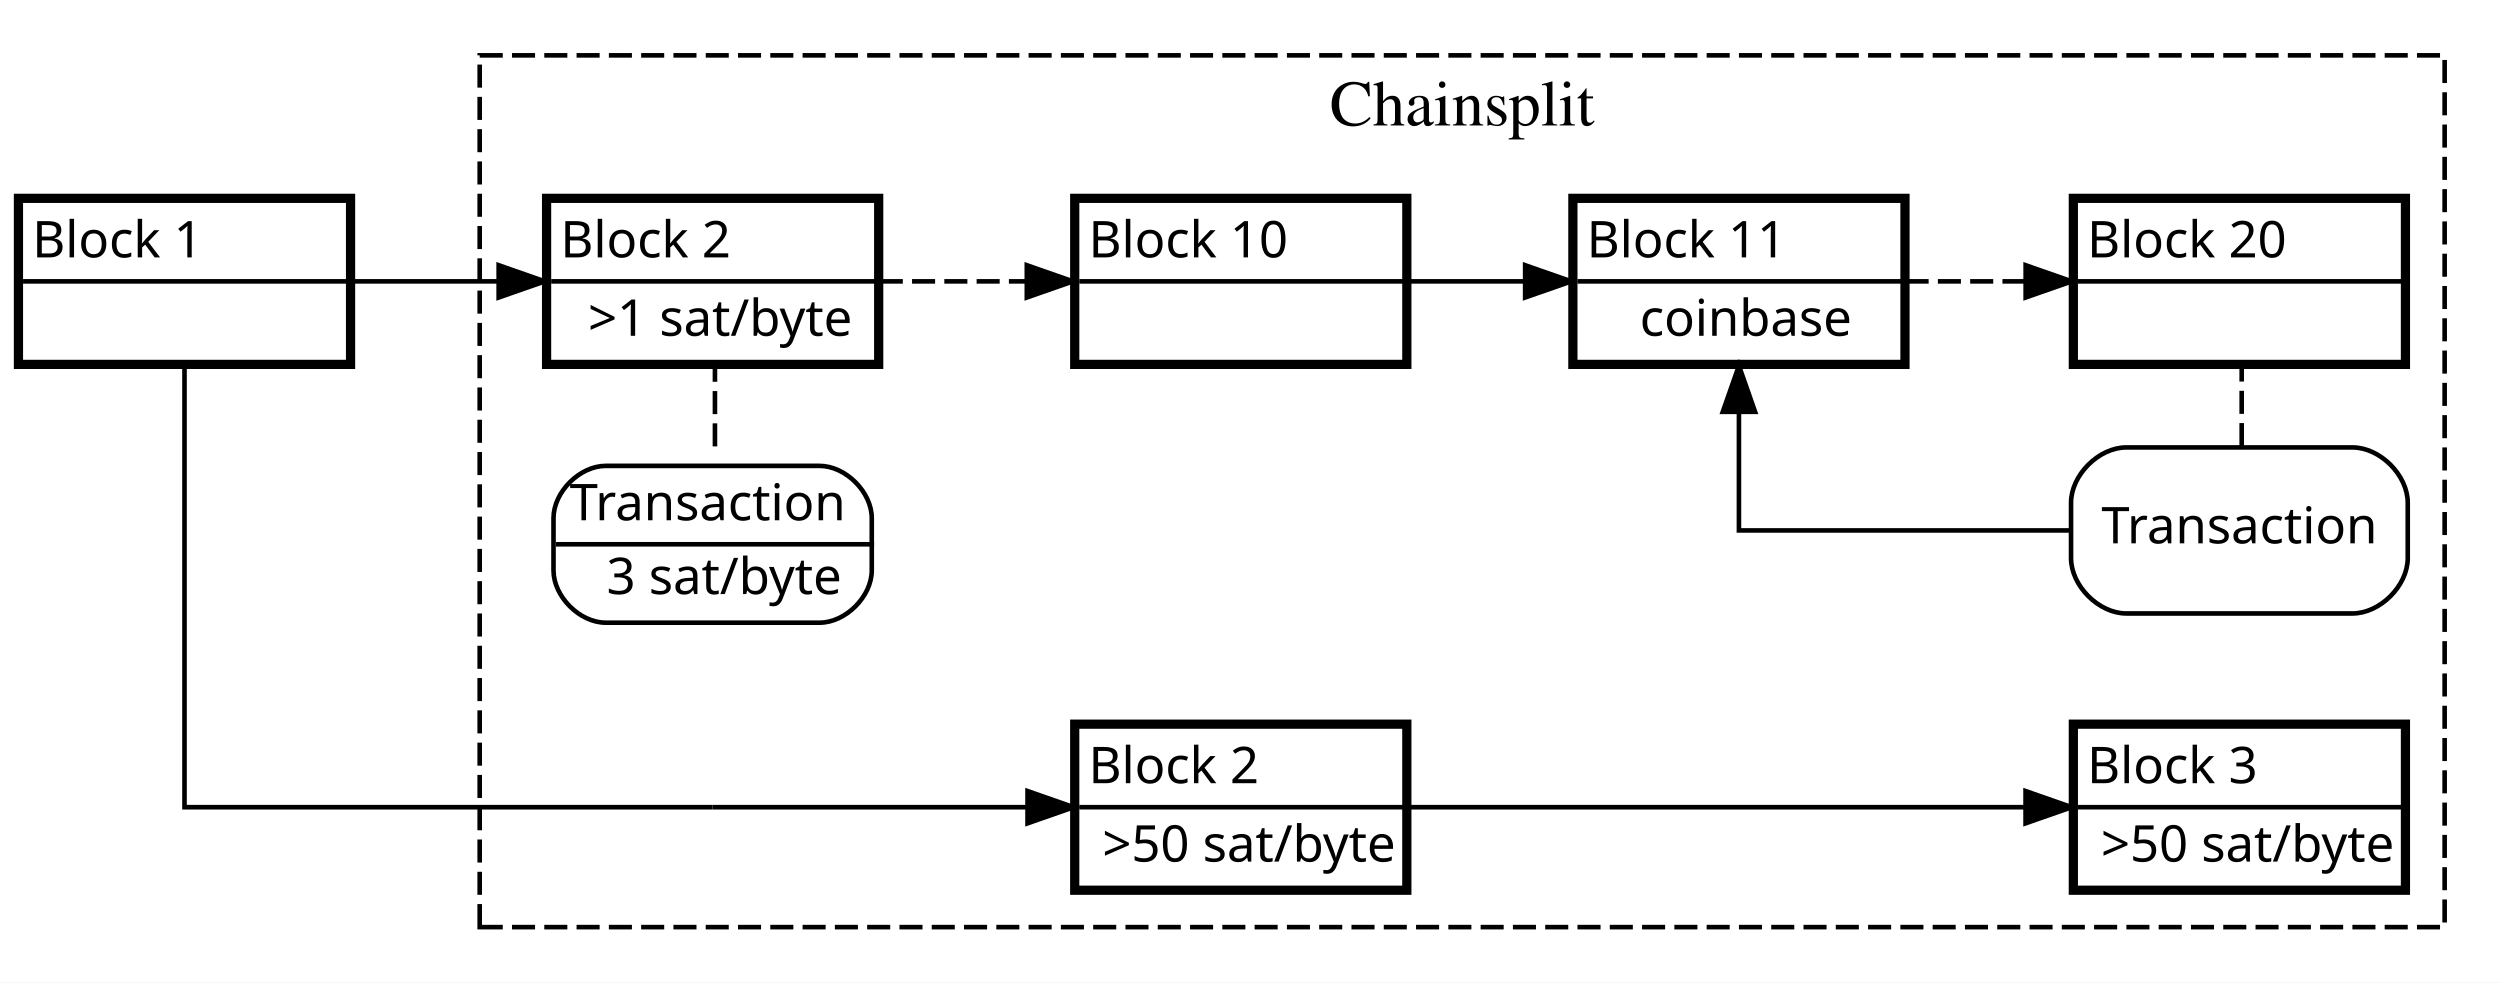
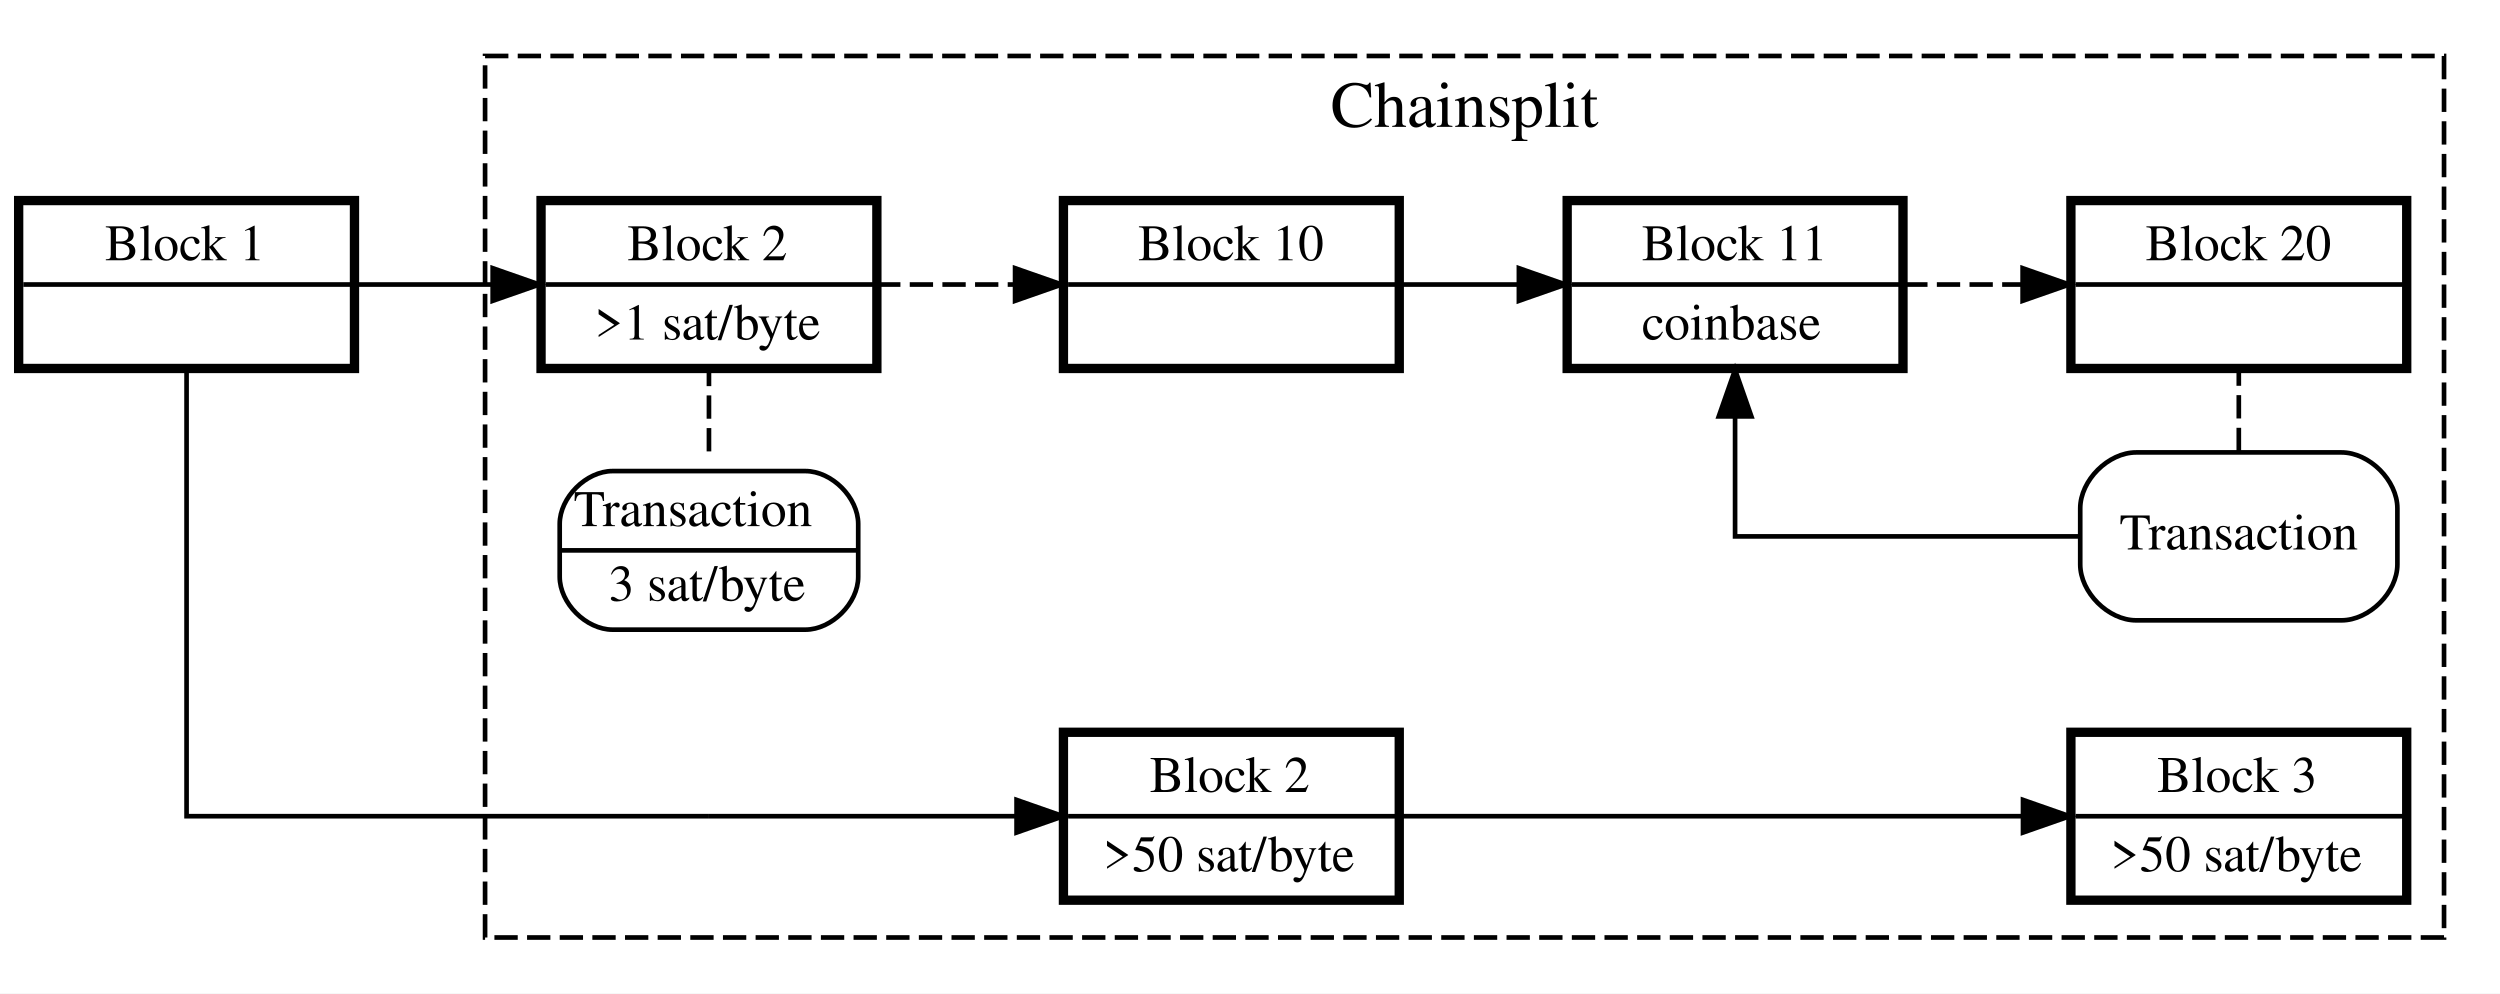
- <svg xmlns="http://www.w3.org/2000/svg" width="542pt" height="213pt" viewBox="0.00 0.00 542.00 213.00">
+ <svg xmlns="http://www.w3.org/2000/svg" width="536pt" height="213pt" viewBox="0.00 0.00 536.00 213.00">
  <g id="graph0" class="graph" transform="scale(1 1) rotate(0) translate(4 209)">
-     <polygon fill="white" stroke="none" points="-4,4 -4,-209 538,-209 538,4 -4,4" />
+     <polygon fill="white" stroke="none" points="-4,4 -4,-209 532,-209 532,4 -4,4" />
    <g id="clust1" class="cluster">
-       <polygon fill="none" stroke="black" stroke-dasharray="5,2" points="100,-8 100,-197 526,-197 526,-8 100,-8" />
-       <text text-anchor="middle" x="313" y="-181.8" font-family="Times,serif" font-size="14.00">Chainsplit</text>
+       <polygon fill="none" stroke="black" stroke-dasharray="5,2" points="100,-8 100,-197 520,-197 520,-8 100,-8" />
+       <text text-anchor="middle" x="310" y="-181.8" font-family="Times,serif" font-size="14.00">Chainsplit</text>
    </g>
    <g id="node1" class="node">
-       <text text-anchor="start" x="119.5" y="-96.2" font-family="lmodern" font-size="11.00"> Transaction </text>
-       <text text-anchor="start" x="127.5" y="-80.2" font-family="lmodern" font-size="11.00">3 sat/byte</text>
-       <polygon fill="black" stroke="black" points="116.5,-91 116.5,-91 185.5,-91 185.5,-91 116.5,-91" />
-       <path fill="none" stroke="black" d="M127.33,-74C127.33,-74 173.67,-74 173.67,-74 179.33,-74 185,-79.67 185,-85.33 185,-85.33 185,-96.67 185,-96.67 185,-102.33 179.33,-108 173.67,-108 173.67,-108 127.33,-108 127.33,-108 121.67,-108 116,-102.33 116,-96.67 116,-96.67 116,-85.33 116,-85.33 116,-79.67 121.67,-74 127.33,-74" />
+       <text text-anchor="start" x="119" y="-96.2" font-family="Times,serif" font-size="11.00"> Transaction </text>
+       <text text-anchor="start" x="126.5" y="-80.2" font-family="Times,serif" font-size="11.00">3 sat/byte</text>
+       <polygon fill="black" stroke="black" points="116,-91 116,-91 180,-91 180,-91 116,-91" />
+       <path fill="none" stroke="black" d="M127.33,-74C127.33,-74 168.67,-74 168.67,-74 174.33,-74 180,-79.67 180,-85.33 180,-85.33 180,-96.67 180,-96.67 180,-102.33 174.33,-108 168.67,-108 168.67,-108 127.33,-108 127.33,-108 121.67,-108 116,-102.33 116,-96.67 116,-96.67 116,-85.33 116,-85.33 116,-79.67 121.67,-74 127.33,-74" />
    </g>
    <g id="node4" class="node">
-       <polygon fill="none" stroke="black" stroke-width="2" points="186.5,-166 114.5,-166 114.5,-130 186.5,-130 186.5,-166" />
-       <text text-anchor="start" x="117.5" y="-153.2" font-family="lmodern" font-size="11.00">     Block 2     </text>
-       <text text-anchor="start" x="123.5" y="-136.2" font-family="lmodern" font-size="11.00">&gt;1 sat/byte</text>
-       <polygon fill="black" stroke="black" points="115.5,-148 115.5,-148 186.5,-148 186.5,-148 115.5,-148" />
+       <polygon fill="none" stroke="black" stroke-width="2" points="184,-166 112,-166 112,-130 184,-130 184,-166" />
+       <text text-anchor="start" x="130.5" y="-153.2" font-family="Times,serif" font-size="11.00">Block 2</text>
+       <text text-anchor="start" x="123.5" y="-136.2" font-family="Times,serif" font-size="11.00">&gt;1 sat/byte</text>
+       <polygon fill="black" stroke="black" points="113,-148 113,-148 184,-148 184,-148 113,-148" />
    </g>
    <g id="edge6" class="edge">
-       <path fill="none" stroke="black" stroke-dasharray="5,2" d="M151,-112.22C151,-118.05 151,-124.31 151,-129.94" />
+       <path fill="none" stroke="black" stroke-dasharray="5,2" d="M148,-112.22C148,-118.05 148,-124.31 148,-129.94" />
    </g>
    <g id="node2" class="node">
-       <path fill="none" stroke="black" d="M506,-112C506,-112 457,-112 457,-112 451,-112 445,-106 445,-100 445,-100 445,-88 445,-88 445,-82 451,-76 457,-76 457,-76 506,-76 506,-76 512,-76 518,-82 518,-88 518,-88 518,-100 518,-100 518,-106 512,-112 506,-112" />
-       <text text-anchor="middle" x="481.5" y="-91.2" font-family="lmodern" font-size="11.00">Transaction</text>
+       <path fill="none" stroke="black" d="M498,-112C498,-112 454,-112 454,-112 448,-112 442,-106 442,-100 442,-100 442,-88 442,-88 442,-82 448,-76 454,-76 454,-76 498,-76 498,-76 504,-76 510,-82 510,-88 510,-88 510,-100 510,-100 510,-106 504,-112 498,-112" />
+       <text text-anchor="middle" x="476" y="-91.2" font-family="Times,serif" font-size="11.00">Transaction</text>
    </g>
    <g id="node6" class="node">
-       <polygon fill="none" stroke="black" stroke-width="2" points="409,-166 337,-166 337,-130 409,-130 409,-166" />
-       <text text-anchor="start" x="340" y="-153.2" font-family="lmodern" font-size="11.00">    Block 11    </text>
-       <text text-anchor="start" x="351.5" y="-136.2" font-family="lmodern" font-size="11.00">coinbase</text>
-       <polygon fill="black" stroke="black" points="338,-148 338,-148 409,-148 409,-148 338,-148" />
+       <polygon fill="none" stroke="black" stroke-width="2" points="404,-166 332,-166 332,-130 404,-130 404,-166" />
+       <text text-anchor="start" x="348" y="-153.2" font-family="Times,serif" font-size="11.00">Block 11</text>
+       <text text-anchor="start" x="348" y="-136.2" font-family="Times,serif" font-size="11.00">coinbase</text>
+       <polygon fill="black" stroke="black" points="333,-148 333,-148 404,-148 404,-148 333,-148" />
    </g>
    <g id="edge8" class="edge">
-       <path fill="none" stroke="black" d="M444.77,-94C413.29,-94 373,-94 373,-94 373,-94 373,-119.72 373,-119.72" />
-       <polygon fill="black" stroke="black" points="369.5,-119.72 373,-129.72 376.5,-119.72 369.5,-119.72" />
+       <path fill="none" stroke="black" d="M441.83,-94C410.19,-94 368,-94 368,-94 368,-94 368,-119.72 368,-119.72" />
+       <polygon fill="black" stroke="black" points="364.5,-119.72 368,-129.72 371.5,-119.72 364.5,-119.72" />
    </g>
    <g id="node7" class="node">
-       <polygon fill="none" stroke="black" stroke-width="2" points="517.5,-166 445.5,-166 445.5,-130 517.5,-130 517.5,-166" />
-       <text text-anchor="start" x="448.5" y="-153.2" font-family="lmodern" font-size="11.00">    Block 20    </text>
-       <text text-anchor="start" x="479.5" y="-136.2" font-family="lmodern" font-size="11.00"> </text>
-       <polygon fill="black" stroke="black" points="446.5,-148 446.5,-148 517.5,-148 517.5,-148 446.5,-148" />
+       <polygon fill="none" stroke="black" stroke-width="2" points="512,-166 440,-166 440,-130 512,-130 512,-166" />
+       <text text-anchor="start" x="456" y="-153.2" font-family="Times,serif" font-size="11.00">Block 20</text>
+       <text text-anchor="start" x="474" y="-136.2" font-family="Times,serif" font-size="11.00"> </text>
+       <polygon fill="black" stroke="black" points="441,-148 441,-148 512,-148 512,-148 441,-148" />
    </g>
    <g id="edge7" class="edge">
-       <path fill="none" stroke="black" stroke-dasharray="5,2" d="M482,-112.28C482,-117.91 482,-124.11 482,-129.74" />
+       <path fill="none" stroke="black" stroke-dasharray="5,2" d="M476,-112.28C476,-117.91 476,-124.11 476,-129.74" />
    </g>
    <g id="node3" class="node">
      <polygon fill="none" stroke="black" stroke-width="2" points="72,-166 0,-166 0,-130 72,-130 72,-166" />
-       <text text-anchor="start" x="3" y="-153.2" font-family="lmodern" font-size="11.00">     Block 1     </text>
-       <text text-anchor="start" x="34" y="-136.2" font-family="lmodern" font-size="11.00"> </text>
+       <text text-anchor="start" x="18.5" y="-153.2" font-family="Times,serif" font-size="11.00">Block 1</text>
+       <text text-anchor="start" x="34" y="-136.2" font-family="Times,serif" font-size="11.00"> </text>
      <polygon fill="black" stroke="black" points="1,-148 1,-148 72,-148 72,-148 1,-148" />
    </g>
    <g id="edge9" class="edge">
-       <path fill="none" stroke="black" d="M72.23,-148C72.23,-148 104.11,-148 104.11,-148" />
-       <polygon fill="black" stroke="black" points="104.11,-151.5 114.11,-148 104.11,-144.5 104.11,-151.5" />
+       <path fill="none" stroke="black" d="M72.05,-148C72.05,-148 101.63,-148 101.63,-148" />
+       <polygon fill="black" stroke="black" points="101.63,-151.5 111.63,-148 101.63,-144.5 101.63,-151.5" />
    </g>
    <g id="edge10" class="edge">
-       <path fill="none" stroke="black" d="M36,-129.94C36,-97.79 36,-34 36,-34 36,-34 150.5,-34 150.5,-34" />
+       <path fill="none" stroke="black" d="M36,-129.94C36,-97.79 36,-34 36,-34 36,-34 148,-34 148,-34" />
    </g>
    <g id="node5" class="node">
-       <polygon fill="none" stroke="black" stroke-width="2" points="301,-166 229,-166 229,-130 301,-130 301,-166" />
-       <text text-anchor="start" x="232" y="-153.2" font-family="lmodern" font-size="11.00">    Block 10    </text>
-       <text text-anchor="start" x="263" y="-136.2" font-family="lmodern" font-size="11.00"> </text>
-       <polygon fill="black" stroke="black" points="230,-148 230,-148 301,-148 301,-148 230,-148" />
+       <polygon fill="none" stroke="black" stroke-width="2" points="296,-166 224,-166 224,-130 296,-130 296,-166" />
+       <text text-anchor="start" x="240" y="-153.2" font-family="Times,serif" font-size="11.00">Block 10</text>
+       <text text-anchor="start" x="258" y="-136.2" font-family="Times,serif" font-size="11.00"> </text>
+       <polygon fill="black" stroke="black" points="225,-148 225,-148 296,-148 296,-148 225,-148" />
    </g>
    <g id="edge1" class="edge">
-       <path fill="none" stroke="black" stroke-dasharray="5,2" d="M186.73,-148C186.73,-148 218.61,-148 218.61,-148" />
-       <polygon fill="black" stroke="black" points="218.61,-151.5 228.61,-148 218.61,-144.5 218.61,-151.5" />
+       <path fill="none" stroke="black" stroke-dasharray="5,2" d="M184.05,-148C184.05,-148 213.63,-148 213.63,-148" />
+       <polygon fill="black" stroke="black" points="213.63,-151.5 223.63,-148 213.63,-144.5 213.63,-151.5" />
    </g>
    <g id="edge2" class="edge">
-       <path fill="none" stroke="black" d="M301.26,-148C301.26,-148 326.65,-148 326.65,-148" />
-       <polygon fill="black" stroke="black" points="326.65,-151.5 336.65,-148 326.65,-144.5 326.65,-151.5" />
+       <path fill="none" stroke="black" d="M296.26,-148C296.26,-148 321.65,-148 321.65,-148" />
+       <polygon fill="black" stroke="black" points="321.65,-151.5 331.65,-148 321.65,-144.5 321.65,-151.5" />
    </g>
    <g id="edge3" class="edge">
-       <path fill="none" stroke="black" stroke-dasharray="5,2" d="M409.13,-148C409.13,-148 435.16,-148 435.16,-148" />
-       <polygon fill="black" stroke="black" points="435.16,-151.5 445.16,-148 435.16,-144.5 435.16,-151.5" />
+       <path fill="none" stroke="black" stroke-dasharray="5,2" d="M404.26,-148C404.26,-148 429.65,-148 429.65,-148" />
+       <polygon fill="black" stroke="black" points="429.65,-151.5 439.65,-148 429.65,-144.5 429.65,-151.5" />
    </g>
    <g id="node9" class="node">
-       <polygon fill="none" stroke="black" stroke-width="2" points="301,-52 229,-52 229,-16 301,-16 301,-52" />
-       <text text-anchor="start" x="232" y="-39.2" font-family="lmodern" font-size="11.00">     Block 2     </text>
-       <text text-anchor="start" x="235" y="-22.2" font-family="lmodern" font-size="11.00">&gt;50 sat/byte</text>
-       <polygon fill="black" stroke="black" points="230,-34 230,-34 301,-34 301,-34 230,-34" />
+       <polygon fill="none" stroke="black" stroke-width="2" points="296,-52 224,-52 224,-16 296,-16 296,-52" />
+       <text text-anchor="start" x="242.5" y="-39.2" font-family="Times,serif" font-size="11.00">Block 2</text>
+       <text text-anchor="start" x="232.5" y="-22.2" font-family="Times,serif" font-size="11.00">&gt;50 sat/byte</text>
+       <polygon fill="black" stroke="black" points="225,-34 225,-34 296,-34 296,-34 225,-34" />
    </g>
    <g id="edge4" class="edge">
-       <path fill="none" stroke="black" d="M150.5,-34C150.5,-34 218.77,-34 218.77,-34" />
-       <polygon fill="black" stroke="black" points="218.77,-37.5 228.77,-34 218.77,-30.5 218.77,-37.5" />
+       <path fill="none" stroke="black" d="M148,-34C148,-34 213.95,-34 213.95,-34" />
+       <polygon fill="black" stroke="black" points="213.95,-37.5 223.95,-34 213.95,-30.5 213.95,-37.5" />
    </g>
    <g id="node10" class="node">
-       <polygon fill="none" stroke="black" stroke-width="2" points="517.5,-52 445.5,-52 445.5,-16 517.5,-16 517.5,-52" />
-       <text text-anchor="start" x="448.5" y="-39.2" font-family="lmodern" font-size="11.00">     Block 3     </text>
-       <text text-anchor="start" x="451.5" y="-22.2" font-family="lmodern" font-size="11.00">&gt;50 sat/byte</text>
-       <polygon fill="black" stroke="black" points="446.5,-34 446.5,-34 517.5,-34 517.5,-34 446.5,-34" />
+       <polygon fill="none" stroke="black" stroke-width="2" points="512,-52 440,-52 440,-16 512,-16 512,-52" />
+       <text text-anchor="start" x="458.5" y="-39.2" font-family="Times,serif" font-size="11.00">Block 3</text>
+       <text text-anchor="start" x="448.5" y="-22.2" font-family="Times,serif" font-size="11.00">&gt;50 sat/byte</text>
+       <polygon fill="black" stroke="black" points="441,-34 441,-34 512,-34 512,-34 441,-34" />
    </g>
    <g id="edge5" class="edge">
-       <path fill="none" stroke="black" d="M301.24,-34C301.24,-34 435.14,-34 435.14,-34" />
-       <polygon fill="black" stroke="black" points="435.14,-37.5 445.14,-34 435.14,-30.5 435.14,-37.5" />
+       <path fill="none" stroke="black" d="M296.15,-34C296.15,-34 429.73,-34 429.73,-34" />
+       <polygon fill="black" stroke="black" points="429.73,-37.5 439.73,-34 429.73,-30.5 429.73,-37.5" />
    </g>
  </g>
</svg>
